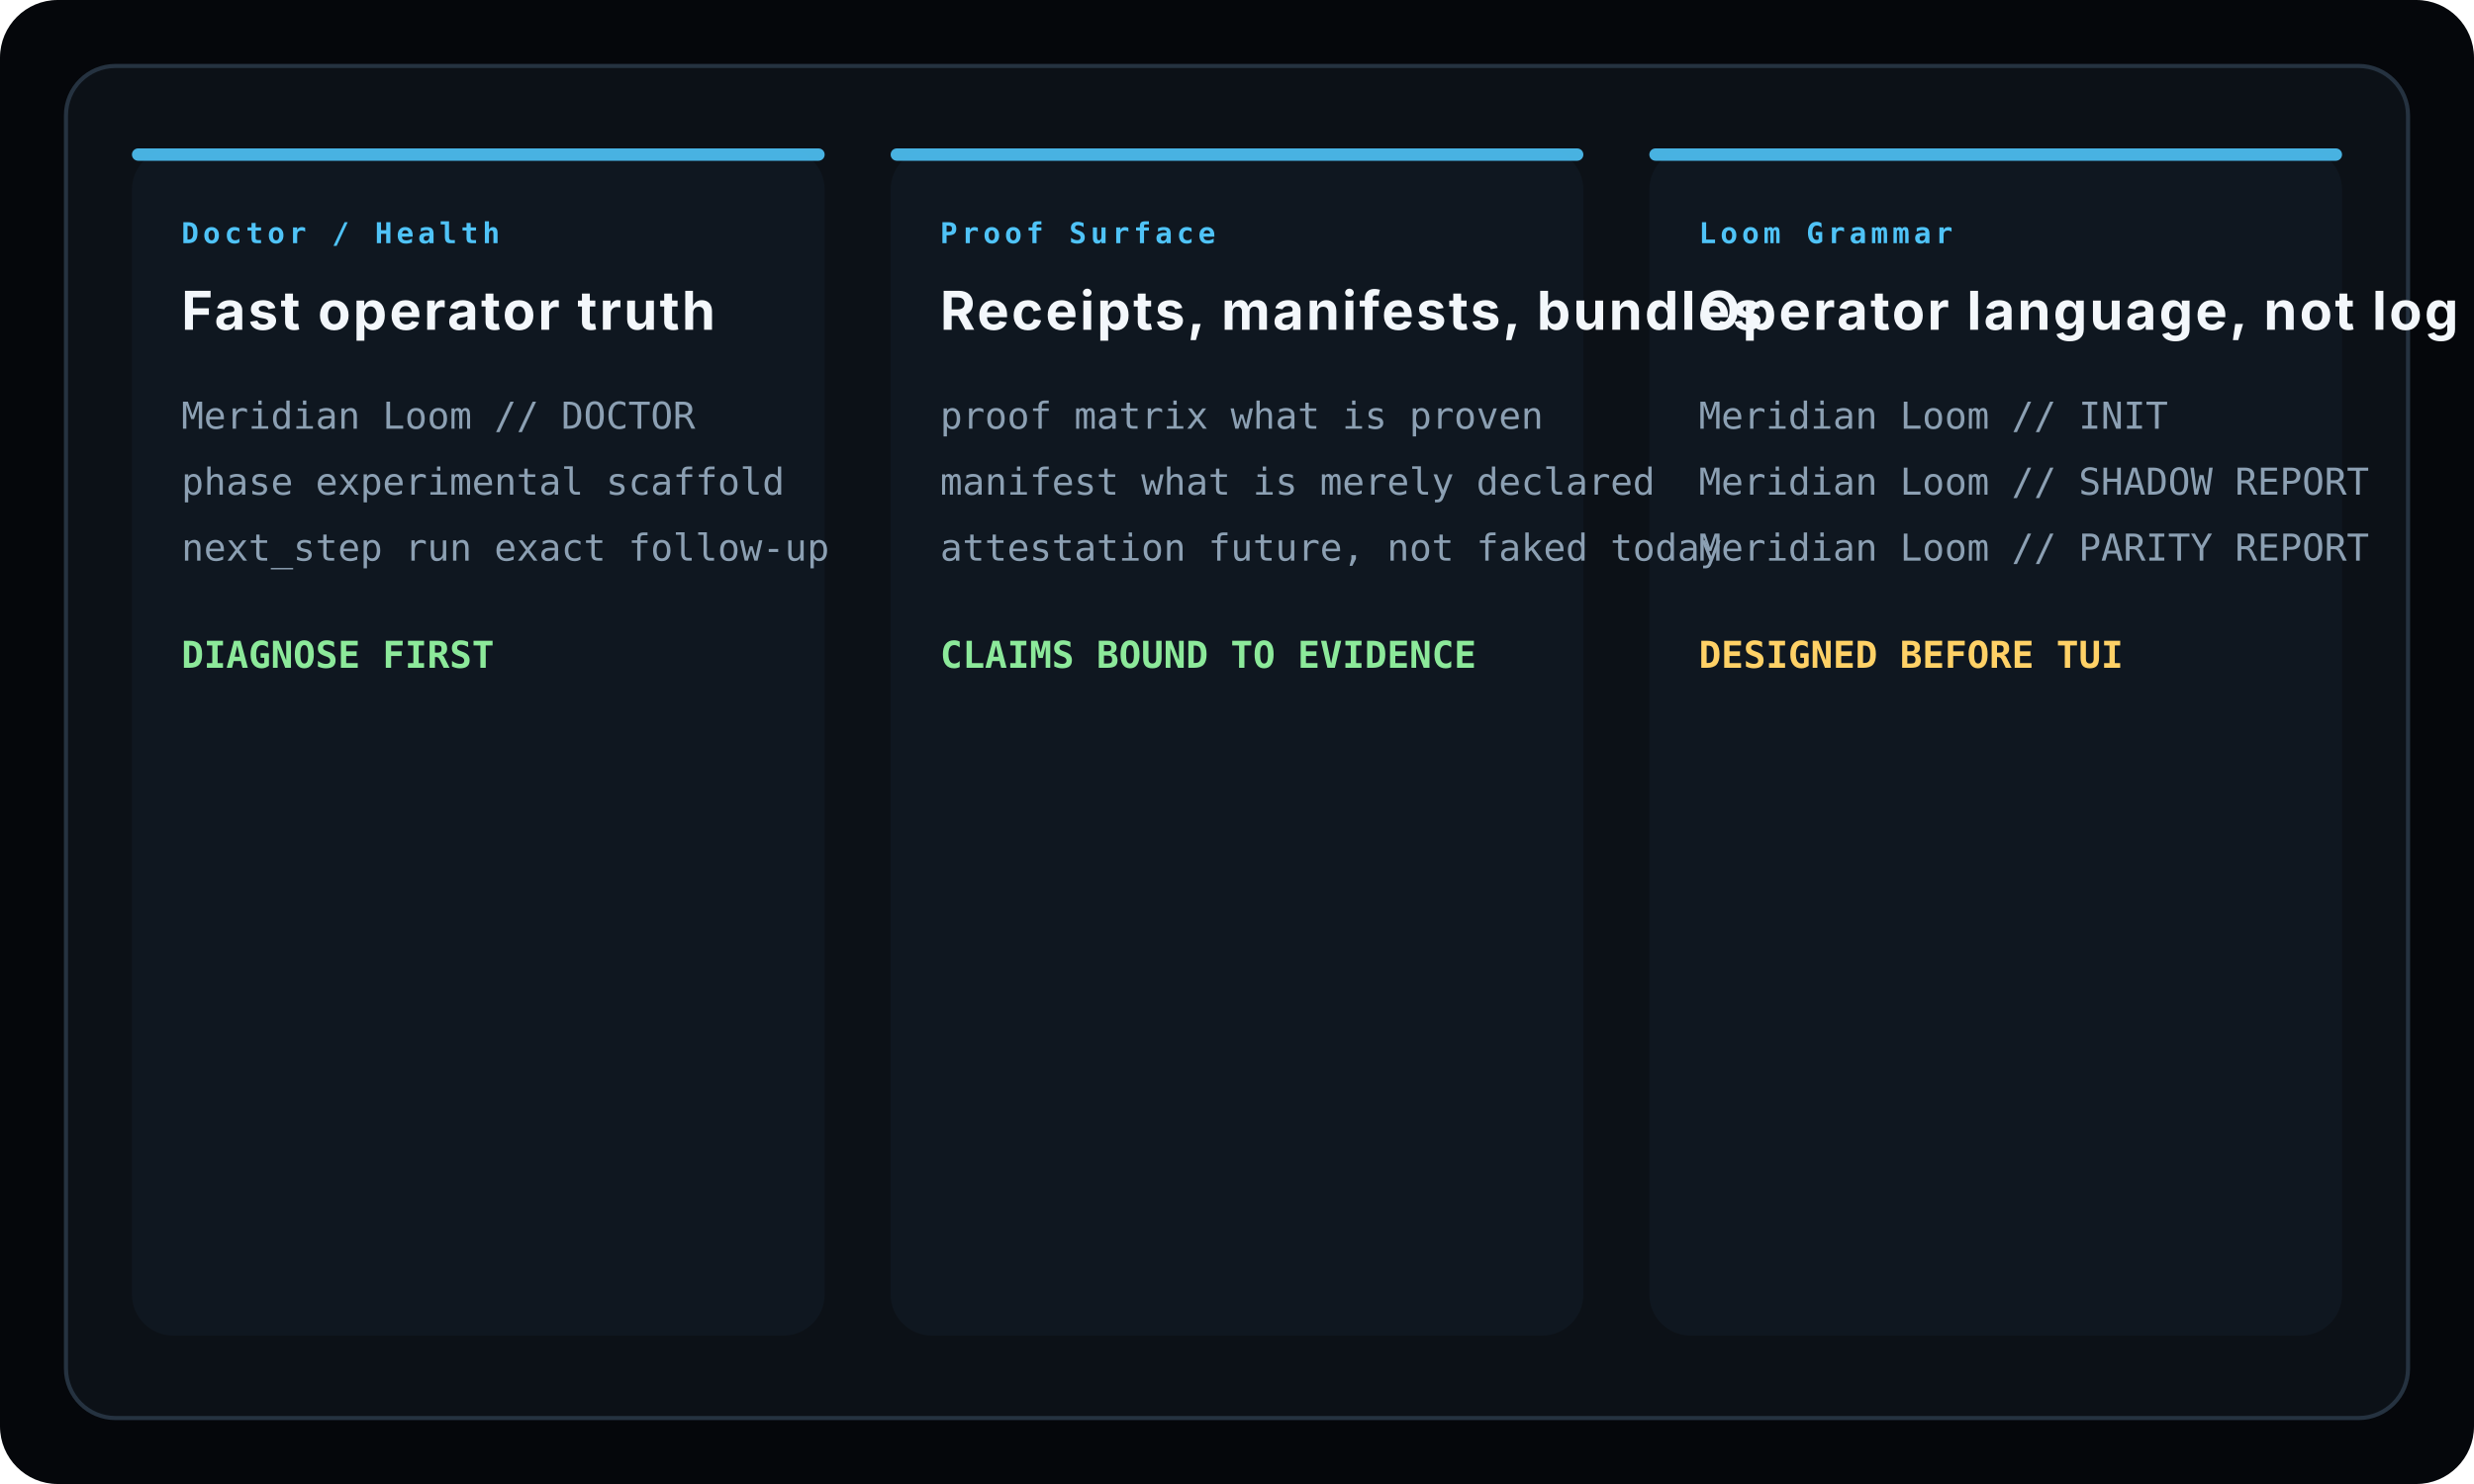
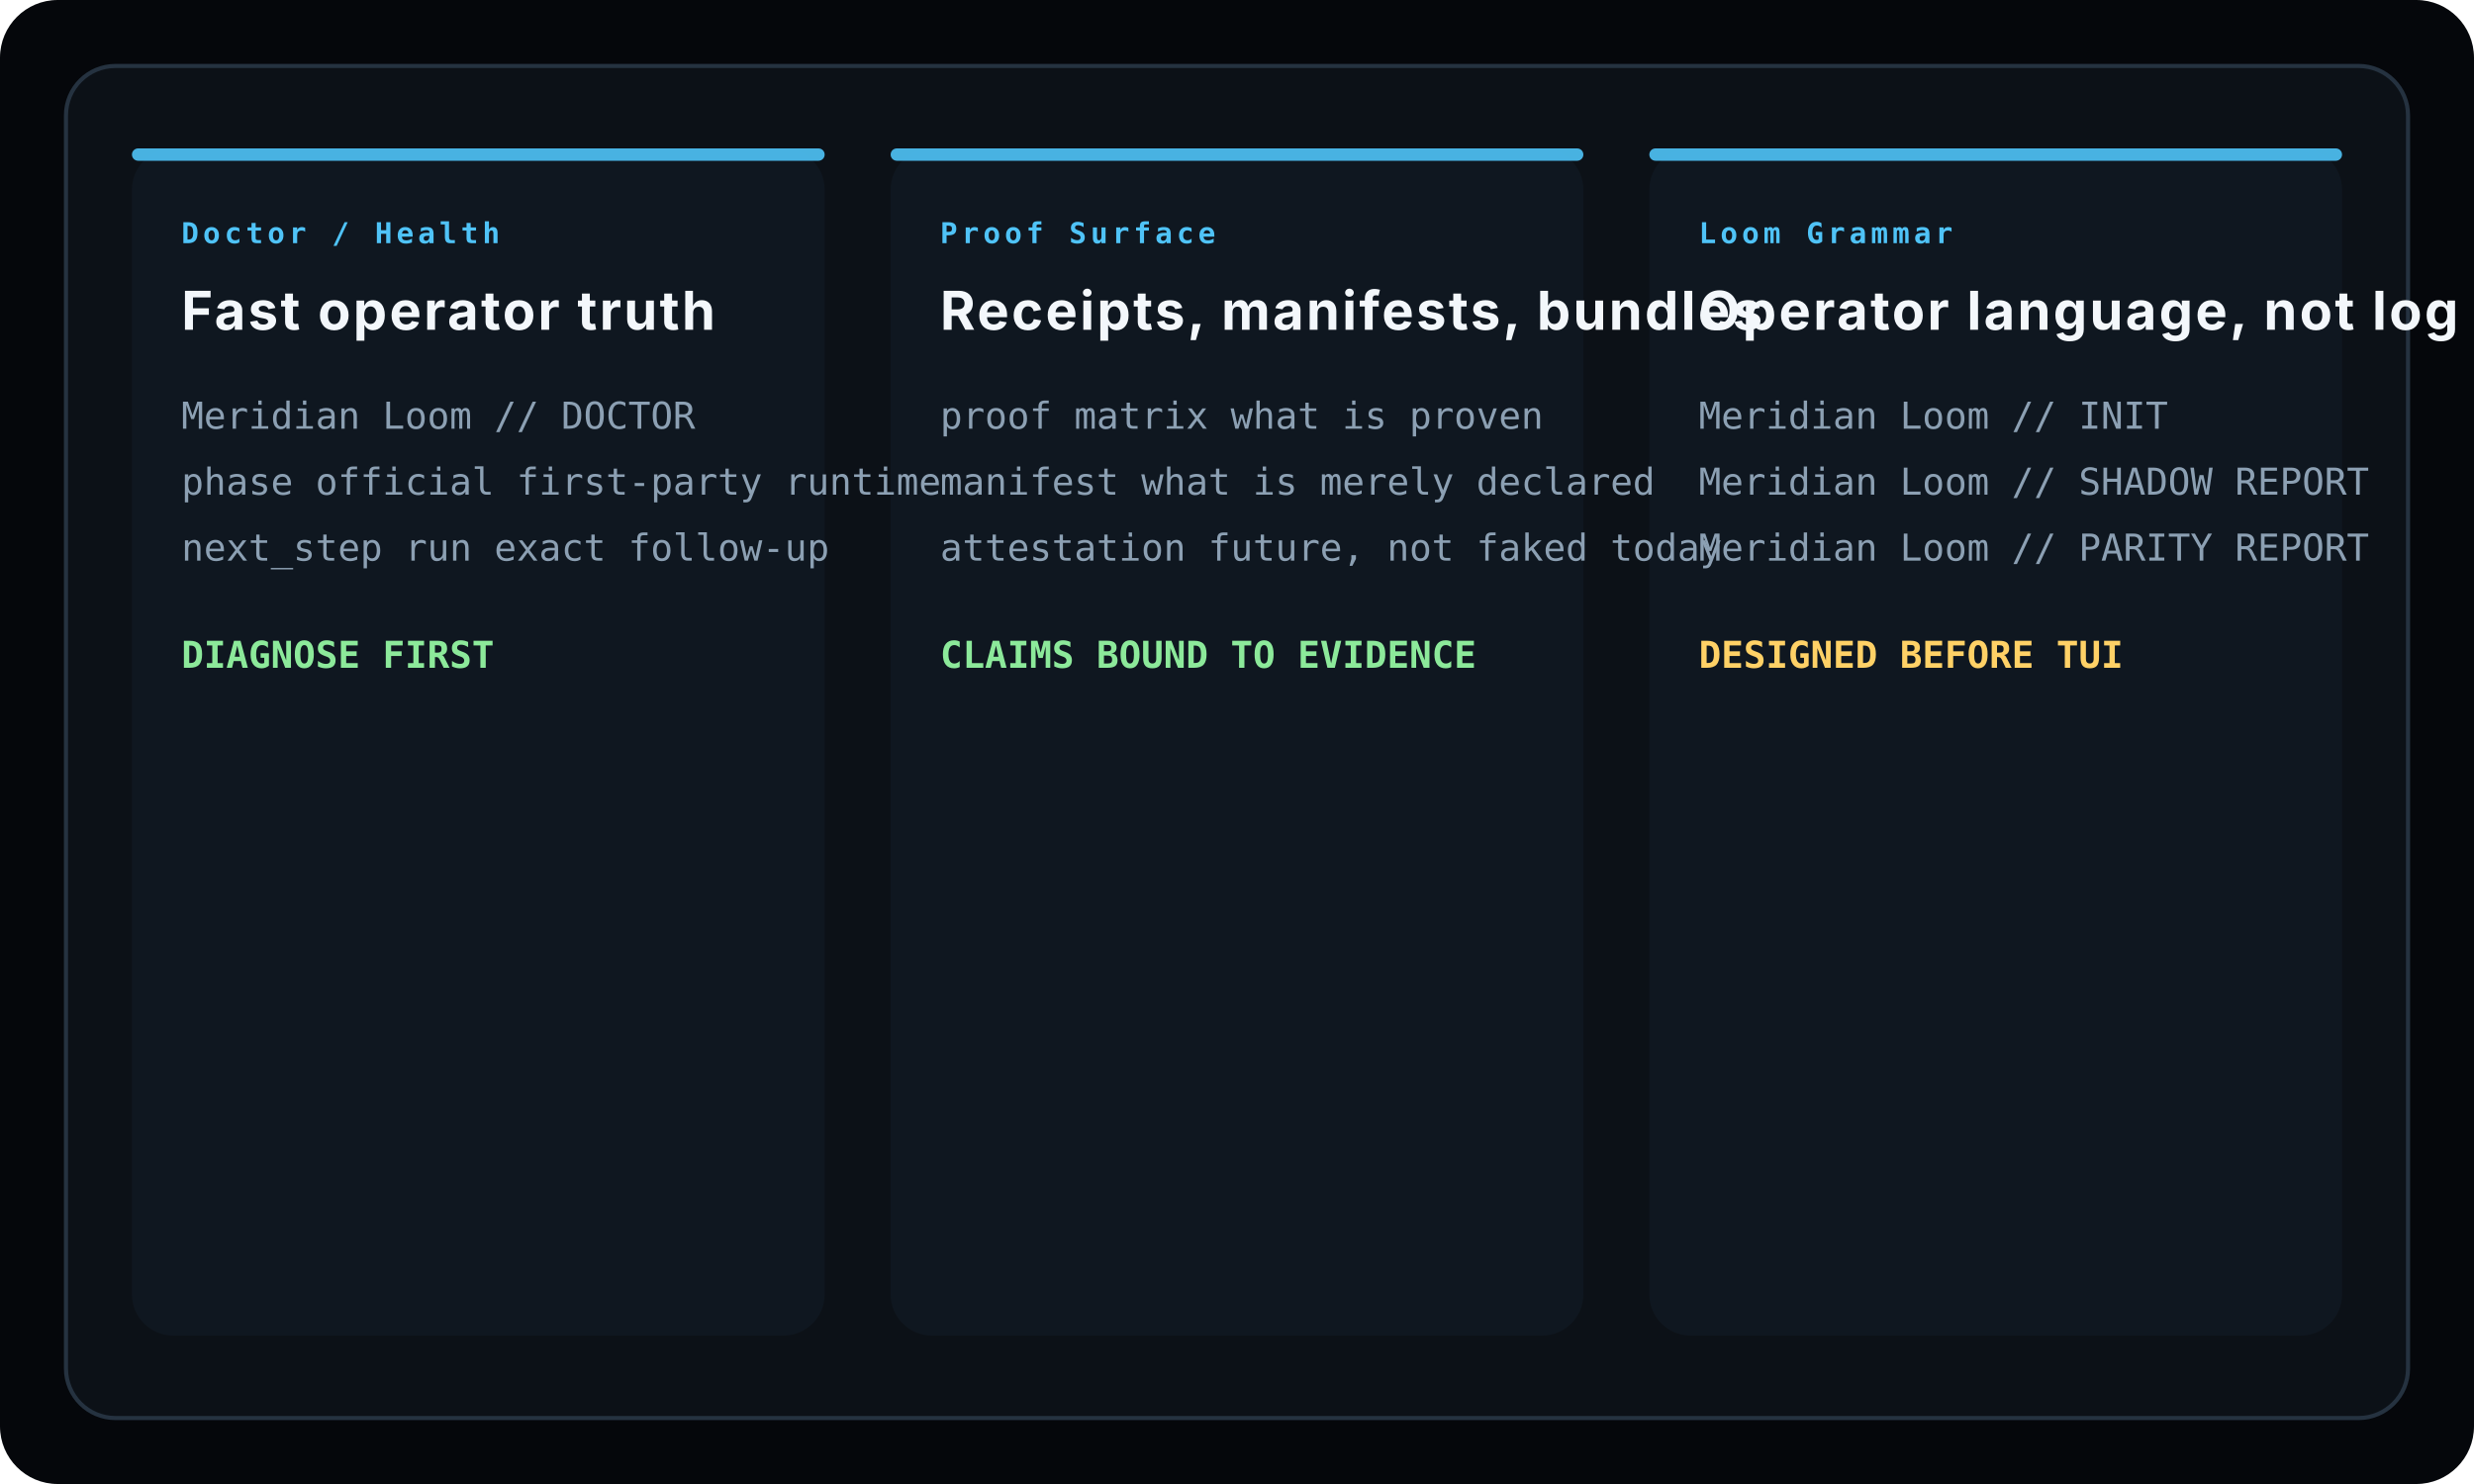
<svg xmlns="http://www.w3.org/2000/svg" viewBox="0 0 1200 720" role="img" aria-labelledby="title desc">
  <defs>
    <style>
      .bg { fill: #05070b; }
      .panel { fill: #0c1117; stroke: #253240; stroke-width: 2; }
      .soft { fill: #0f1720; }
      .title { fill: #f3f7fb; font: 700 26px/1 "Space Grotesk", Inter, sans-serif; letter-spacing: 1.2px; }
      .tag { fill: #4fc3f7; font: 700 14px/1 "JetBrains Mono", monospace; letter-spacing: 2px; text-transform: uppercase; }
      .body { fill: #8ca0b3; font: 500 18px/1.45 "JetBrains Mono", monospace; }
      .ok { fill: #8ce99a; font: 700 18px/1 "JetBrains Mono", monospace; }
      .warn { fill: #ffd166; font: 700 18px/1 "JetBrains Mono", monospace; }
      .rail { fill: #4fc3f7; opacity: .9; }
    </style>
  </defs>
  <rect class="bg" width="1200" height="720" rx="28" />
  <rect class="panel" x="32" y="32" width="1136" height="656" rx="24" />
  <rect class="soft" x="64" y="72" width="336" height="576" rx="20" />
  <rect class="soft" x="432" y="72" width="336" height="576" rx="20" />
  <rect class="soft" x="800" y="72" width="336" height="576" rx="20" />
  <rect class="rail" x="64" y="72" width="336" height="6" rx="3" />
  <rect class="rail" x="432" y="72" width="336" height="6" rx="3" />
  <rect class="rail" x="800" y="72" width="336" height="6" rx="3" />
  <text x="88" y="118" class="tag">Doctor / Health</text>
  <text x="88" y="160" class="title">Fast operator truth</text>
  <text x="88" y="208" class="body">Meridian Loom // DOCTOR</text>
-   <text x="88" y="240" class="body">phase                experimental scaffold</text>
+   <text x="88" y="240" class="body">phase                official first-party runtime</text>
  <text x="88" y="272" class="body">next_step            run exact follow-up</text>
  <text x="88" y="324" class="ok">DIAGNOSE FIRST</text>
  <text x="456" y="118" class="tag">Proof Surface</text>
  <text x="456" y="160" class="title">Receipts, manifests, bundles</text>
  <text x="456" y="208" class="body">proof matrix         what is proven</text>
  <text x="456" y="240" class="body">manifest             what is merely declared</text>
  <text x="456" y="272" class="body">attestation          future, not faked today</text>
  <text x="456" y="324" class="ok">CLAIMS BOUND TO EVIDENCE</text>
  <text x="824" y="118" class="tag">Loom Grammar</text>
  <text x="824" y="160" class="title">Operator language, not log spam</text>
  <text x="824" y="208" class="body">Meridian Loom // INIT</text>
  <text x="824" y="240" class="body">Meridian Loom // SHADOW REPORT</text>
  <text x="824" y="272" class="body">Meridian Loom // PARITY REPORT</text>
  <text x="824" y="324" class="warn">DESIGNED BEFORE TUI</text>
</svg>
